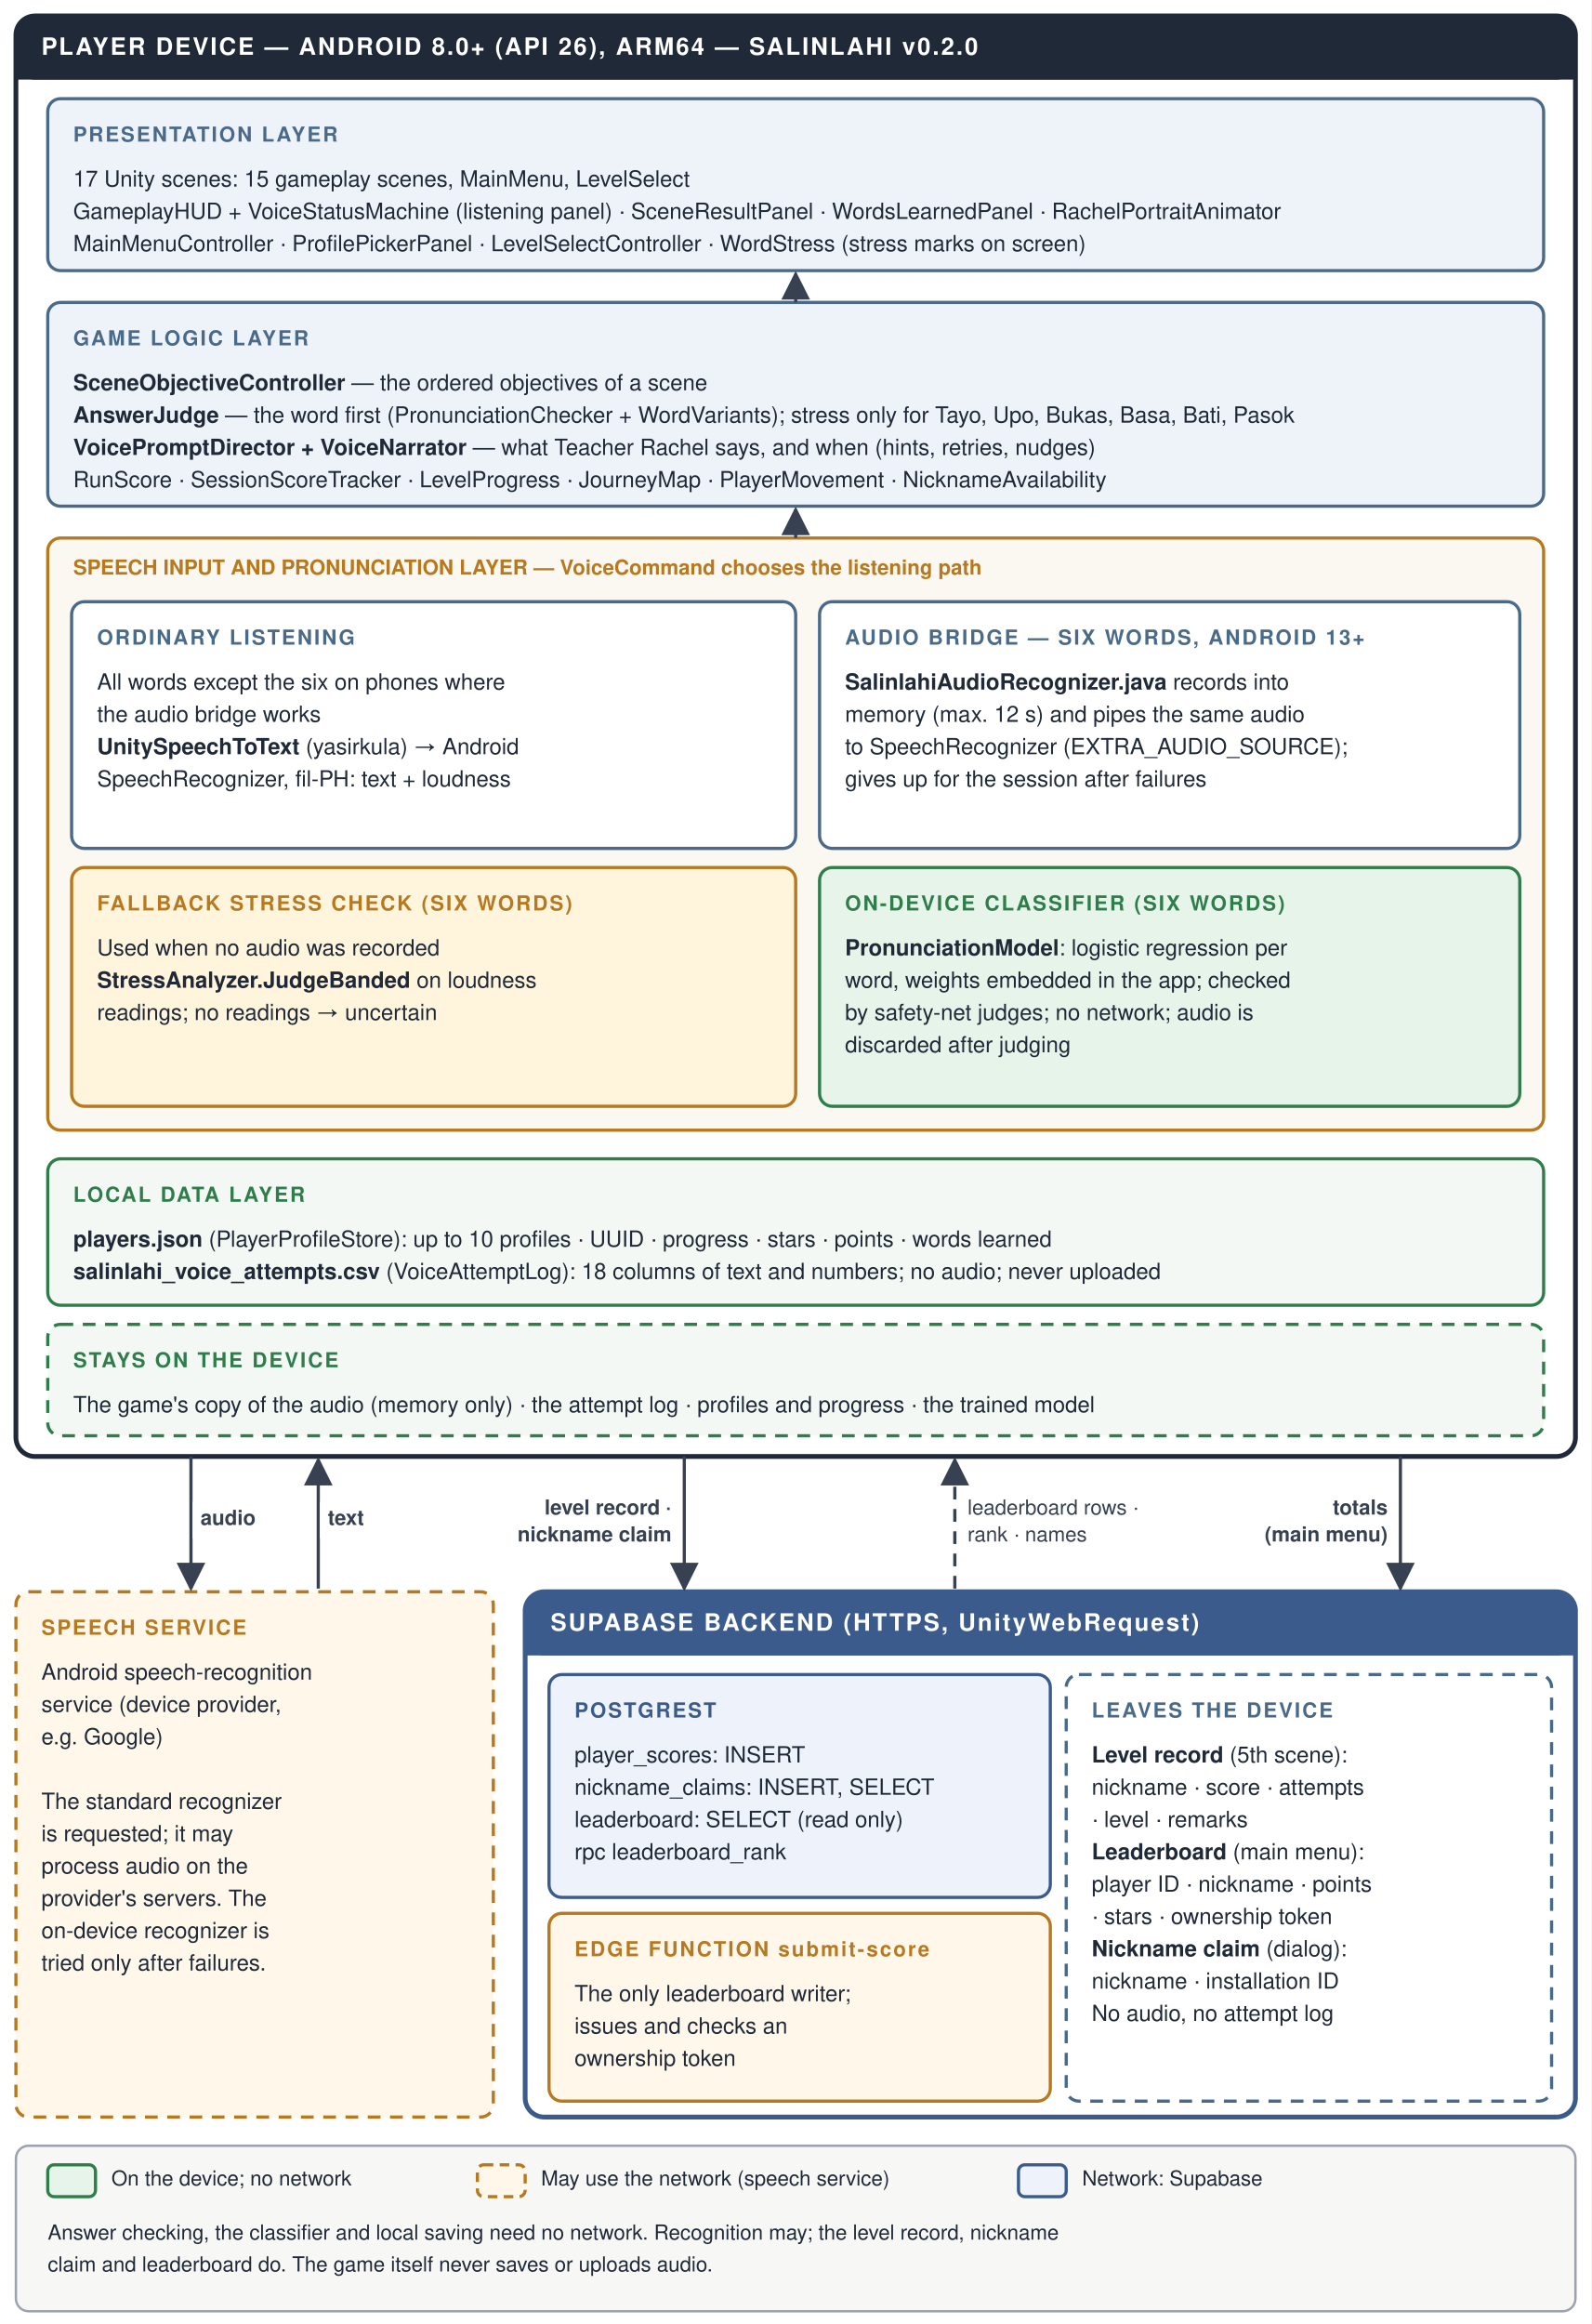
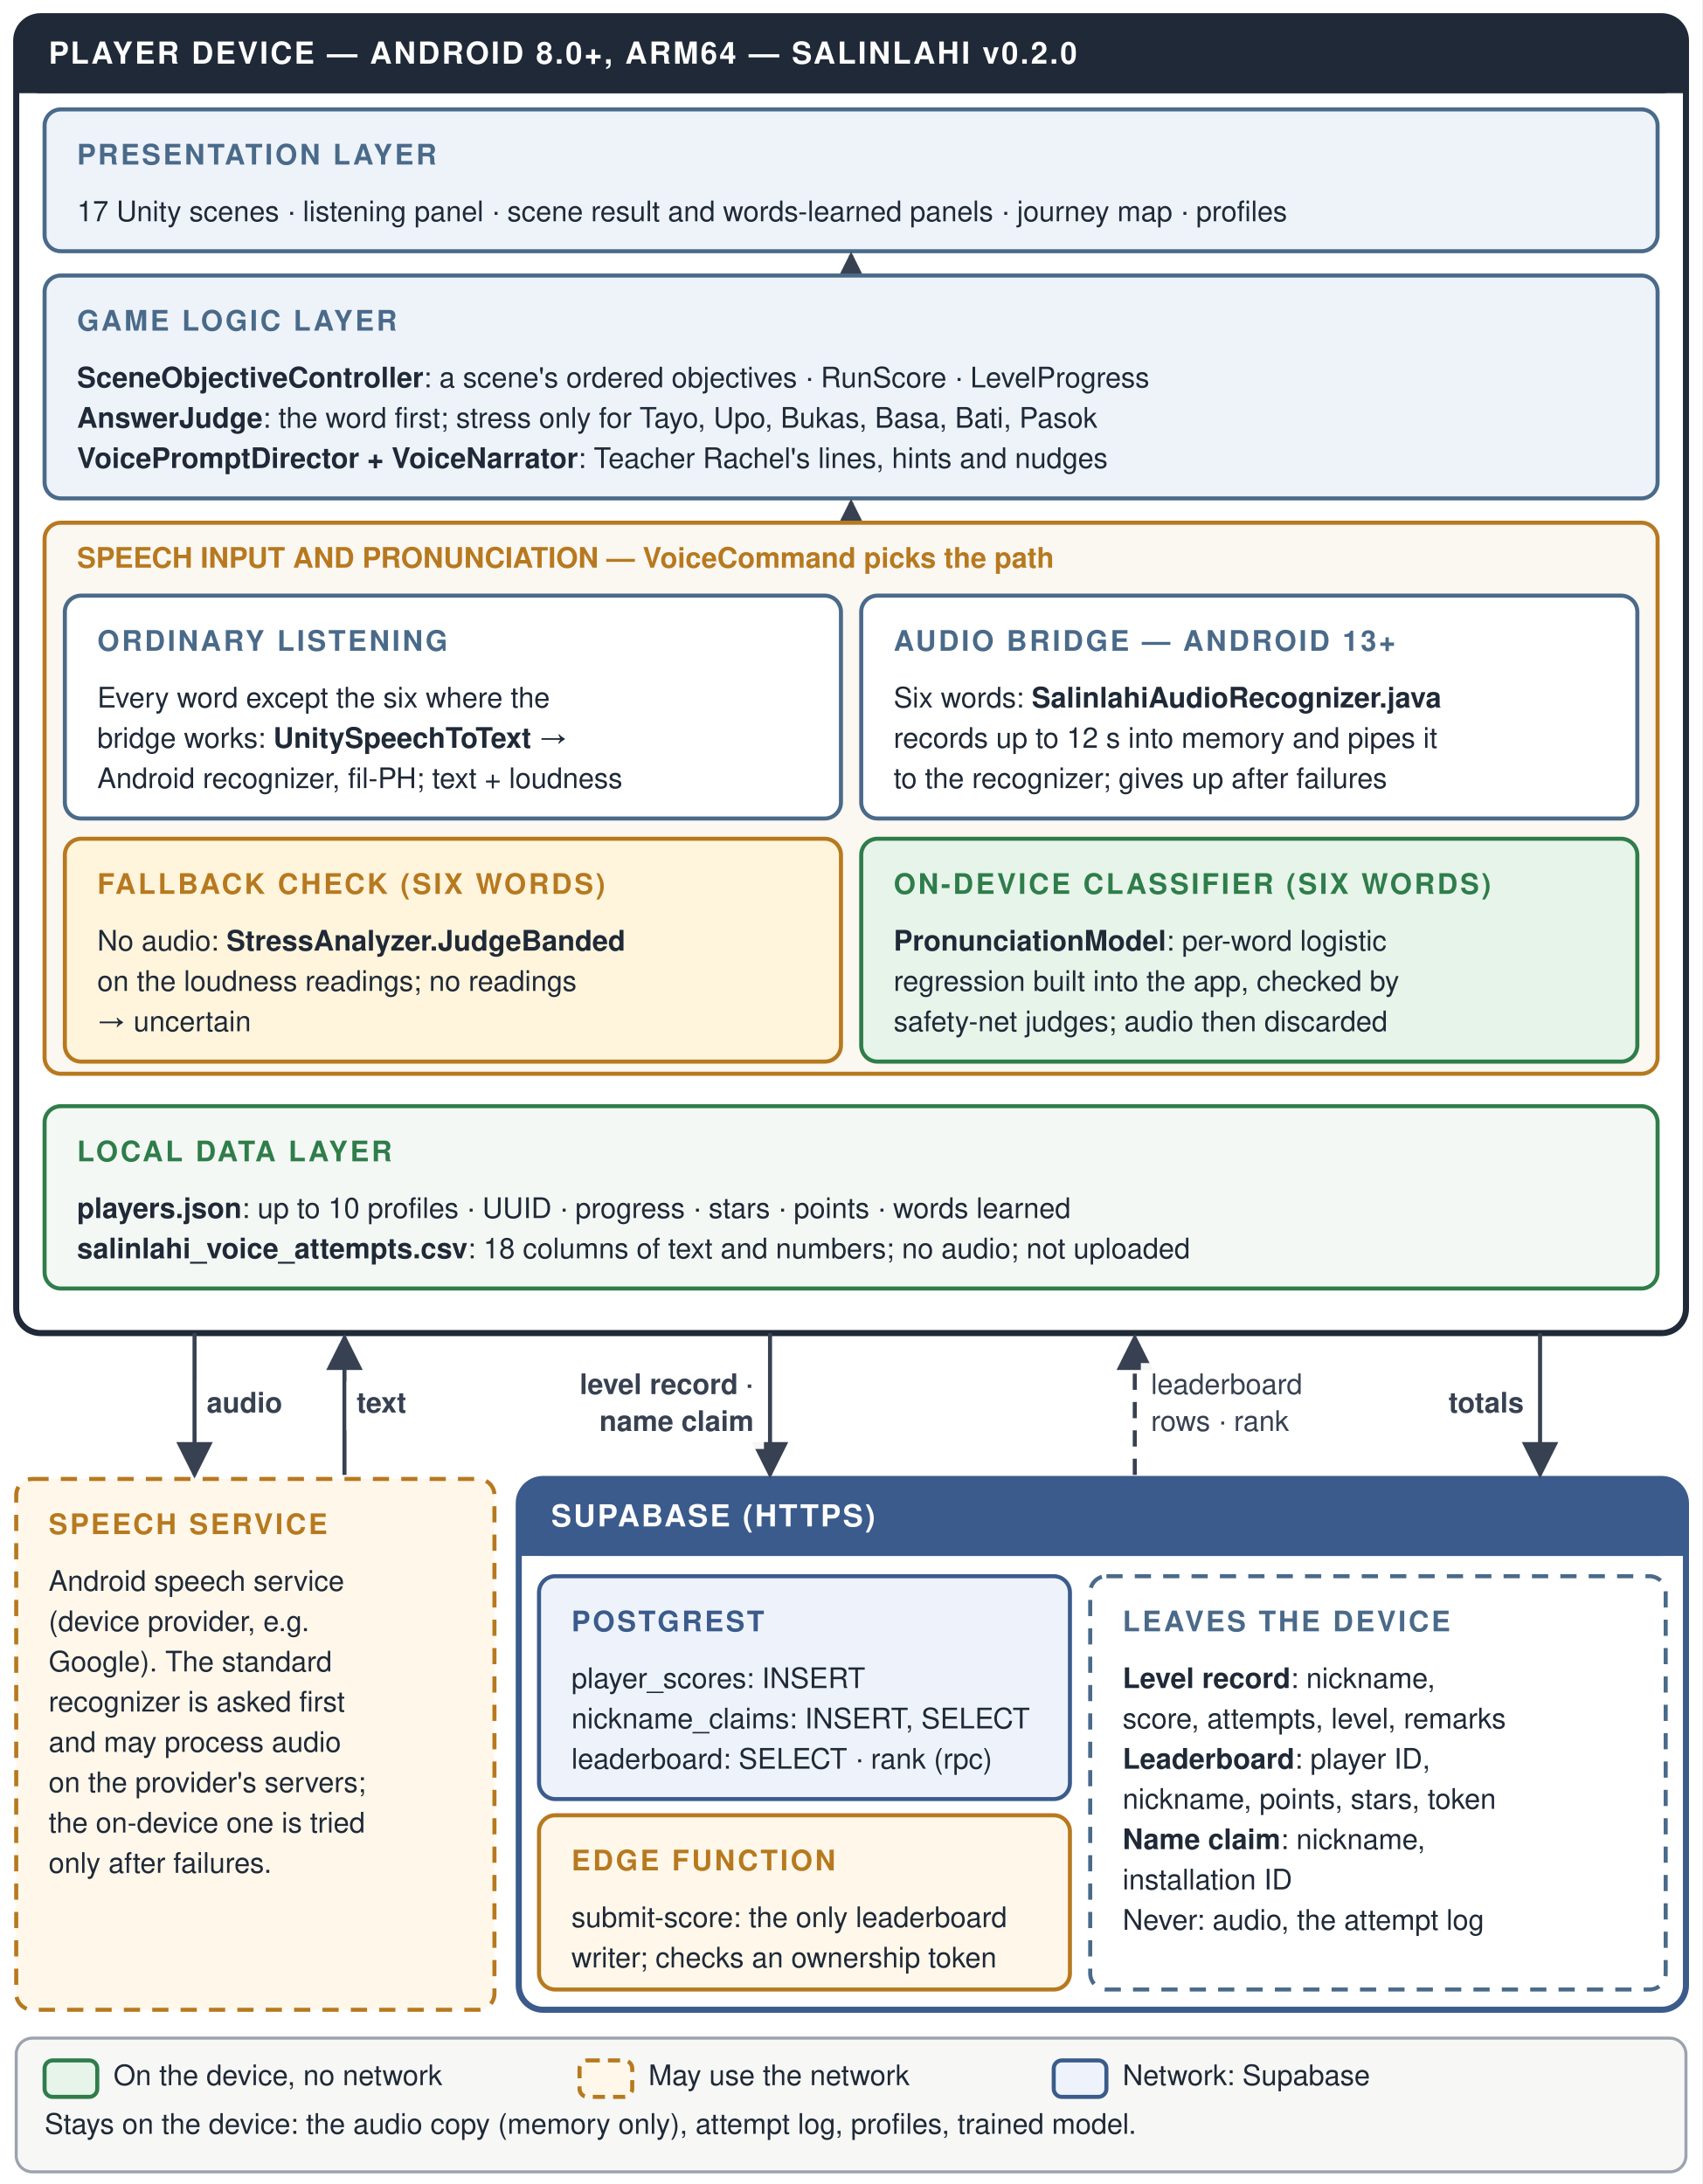
- <svg xmlns="http://www.w3.org/2000/svg" width="1000" height="1460" viewBox="0 0 1000 1460">
+ <svg xmlns="http://www.w3.org/2000/svg" width="840" height="1078" viewBox="0 0 840 1078">
  <defs>
    <marker id="arr" viewBox="0 0 10 10" refX="9" refY="5" markerWidth="9" markerHeight="9" orient="auto-start-reverse">
      <path d="M0,0 L10,5 L0,10 z" fill="#374151" />
    </marker>
    <marker id="open" viewBox="0 0 12 12" refX="11" refY="6" markerWidth="11" markerHeight="11" orient="auto">
      <path d="M0,0 L11,6 L0,12" fill="none" stroke="#374151" stroke-width="1.6" />
    </marker>
  </defs>
-   <rect width="1000" height="1460" fill="#ffffff" />
-   <rect x="10" y="10" width="980" height="905" rx="12" fill="#ffffff" stroke="#1f2937" stroke-width="3" />
-   <rect x="10" y="10" width="980" height="40" rx="12" fill="#1f2937" />
-   <rect x="10" y="36" width="980" height="14" fill="#1f2937" />
-   <text x="26" y="31" font-family="Helvetica, Arial, sans-serif" font-size="15" font-weight="bold" letter-spacing="1.2" fill="#ffffff" dominant-baseline="central">PLAYER DEVICE — ANDROID 8.0+ (API 26), ARM64 — SALINLAHI v0.2.0</text>
-   <rect x="30" y="62" width="940" height="108" rx="8" fill="#eef3fa" stroke="#4a6a8a" stroke-width="2" />
-   <text x="46" y="86" font-family="Helvetica, Arial, sans-serif" font-size="13" font-weight="bold" letter-spacing="1.2" fill="#4a6a8a" dominant-baseline="central">PRESENTATION LAYER</text>
-   <text x="46" y="114.0" font-family="Helvetica, Arial, sans-serif" font-size="14" fill="#1f2937" dominant-baseline="central">17 Unity scenes: 15 gameplay scenes, MainMenu, LevelSelect</text>
-   <text x="46" y="134.3" font-family="Helvetica, Arial, sans-serif" font-size="14" fill="#1f2937" dominant-baseline="central">GameplayHUD + VoiceStatusMachine (listening panel) · SceneResultPanel · WordsLearnedPanel · RachelPortraitAnimator</text>
-   <text x="46" y="154.6" font-family="Helvetica, Arial, sans-serif" font-size="14" fill="#1f2937" dominant-baseline="central">MainMenuController · ProfilePickerPanel · LevelSelectController · WordStress (stress marks on screen)</text>
-   <rect x="30" y="190" width="940" height="128" rx="8" fill="#eef3fa" stroke="#4a6a8a" stroke-width="2" />
-   <text x="46" y="214" font-family="Helvetica, Arial, sans-serif" font-size="13" font-weight="bold" letter-spacing="1.2" fill="#4a6a8a" dominant-baseline="central">GAME LOGIC LAYER</text>
-   <text x="46" y="242.0" font-family="Helvetica, Arial, sans-serif" font-size="14" fill="#1f2937" dominant-baseline="central">
-     <tspan font-weight="bold">SceneObjectiveController</tspan> — the ordered objectives of a scene</text>
-   <text x="46" y="262.3" font-family="Helvetica, Arial, sans-serif" font-size="14" fill="#1f2937" dominant-baseline="central">
-     <tspan font-weight="bold">AnswerJudge</tspan> — the word first (PronunciationChecker + WordVariants); stress only for Tayo, Upo, Bukas, Basa, Bati, Pasok</text>
-   <text x="46" y="282.6" font-family="Helvetica, Arial, sans-serif" font-size="14" fill="#1f2937" dominant-baseline="central">
-     <tspan font-weight="bold">VoicePromptDirector + VoiceNarrator</tspan> — what Teacher Rachel says, and when (hints, retries, nudges)</text>
-   <text x="46" y="302.9" font-family="Helvetica, Arial, sans-serif" font-size="14" fill="#1f2937" dominant-baseline="central">RunScore · SessionScoreTracker · LevelProgress · JourneyMap · PlayerMovement · NicknameAvailability</text>
-   <path d="M 500.0 190.0 L 500.0 172.0" fill="none" stroke="#374151" stroke-width="2" marker-end="url(#arr)" stroke-linejoin="round" />
-   <rect x="30" y="338" width="940" height="372" rx="8" fill="#fbf7f1" stroke="#b7791f" stroke-width="2" />
-   <text x="46.0" y="358.0" font-family="Helvetica, Arial, sans-serif" font-size="13" font-weight="bold" fill="#b7791f" text-anchor="start" dominant-baseline="central">SPEECH INPUT AND PRONUNCIATION LAYER — VoiceCommand chooses the listening path</text>
-   <path d="M 500.0 338.0 L 500.0 320.0" fill="none" stroke="#374151" stroke-width="2" marker-end="url(#arr)" stroke-linejoin="round" />
-   <rect x="45" y="378" width="455" height="155" rx="8" fill="#ffffff" stroke="#4a6a8a" stroke-width="2" />
-   <text x="61" y="402" font-family="Helvetica, Arial, sans-serif" font-size="13" font-weight="bold" letter-spacing="1.2" fill="#4a6a8a" dominant-baseline="central">ORDINARY LISTENING</text>
-   <text x="61" y="430.0" font-family="Helvetica, Arial, sans-serif" font-size="14" fill="#1f2937" dominant-baseline="central">All words except the six on phones where</text>
-   <text x="61" y="450.3" font-family="Helvetica, Arial, sans-serif" font-size="14" fill="#1f2937" dominant-baseline="central">the audio bridge works</text>
-   <text x="61" y="470.6" font-family="Helvetica, Arial, sans-serif" font-size="14" fill="#1f2937" dominant-baseline="central">
-     <tspan font-weight="bold">UnitySpeechToText</tspan> (yasirkula) → Android</text>
-   <text x="61" y="490.9" font-family="Helvetica, Arial, sans-serif" font-size="14" fill="#1f2937" dominant-baseline="central">SpeechRecognizer, fil-PH: text + loudness</text>
-   <rect x="515" y="378" width="440" height="155" rx="8" fill="#ffffff" stroke="#4a6a8a" stroke-width="2" />
-   <text x="531" y="402" font-family="Helvetica, Arial, sans-serif" font-size="13" font-weight="bold" letter-spacing="1.2" fill="#4a6a8a" dominant-baseline="central">AUDIO BRIDGE — SIX WORDS, ANDROID 13+</text>
-   <text x="531" y="430.0" font-family="Helvetica, Arial, sans-serif" font-size="14" fill="#1f2937" dominant-baseline="central">
-     <tspan font-weight="bold">SalinlahiAudioRecognizer.java</tspan> records into</text>
-   <text x="531" y="450.3" font-family="Helvetica, Arial, sans-serif" font-size="14" fill="#1f2937" dominant-baseline="central">memory (max. 12 s) and pipes the same audio</text>
-   <text x="531" y="470.6" font-family="Helvetica, Arial, sans-serif" font-size="14" fill="#1f2937" dominant-baseline="central">to SpeechRecognizer (EXTRA_AUDIO_SOURCE);</text>
-   <text x="531" y="490.9" font-family="Helvetica, Arial, sans-serif" font-size="14" fill="#1f2937" dominant-baseline="central">gives up for the session after failures</text>
-   <rect x="45" y="545" width="455" height="150" rx="8" fill="#fff4dc" stroke="#b7791f" stroke-width="2" />
-   <text x="61" y="569" font-family="Helvetica, Arial, sans-serif" font-size="13" font-weight="bold" letter-spacing="1.2" fill="#b7791f" dominant-baseline="central">FALLBACK STRESS CHECK (SIX WORDS)</text>
-   <text x="61" y="597.0" font-family="Helvetica, Arial, sans-serif" font-size="14" fill="#1f2937" dominant-baseline="central">Used when no audio was recorded</text>
-   <text x="61" y="617.3" font-family="Helvetica, Arial, sans-serif" font-size="14" fill="#1f2937" dominant-baseline="central">
-     <tspan font-weight="bold">StressAnalyzer.JudgeBanded</tspan> on loudness</text>
-   <text x="61" y="637.6" font-family="Helvetica, Arial, sans-serif" font-size="14" fill="#1f2937" dominant-baseline="central">readings; no readings → uncertain</text>
-   <rect x="515" y="545" width="440" height="150" rx="8" fill="#e6f4ea" stroke="#2f7d4a" stroke-width="2" />
-   <text x="531" y="569" font-family="Helvetica, Arial, sans-serif" font-size="13" font-weight="bold" letter-spacing="1.2" fill="#2f7d4a" dominant-baseline="central">ON-DEVICE CLASSIFIER (SIX WORDS)</text>
-   <text x="531" y="597.0" font-family="Helvetica, Arial, sans-serif" font-size="14" fill="#1f2937" dominant-baseline="central">
-     <tspan font-weight="bold">PronunciationModel</tspan>: logistic regression per</text>
-   <text x="531" y="617.3" font-family="Helvetica, Arial, sans-serif" font-size="14" fill="#1f2937" dominant-baseline="central">word, weights embedded in the app; checked</text>
-   <text x="531" y="637.6" font-family="Helvetica, Arial, sans-serif" font-size="14" fill="#1f2937" dominant-baseline="central">by safety-net judges; no network; audio is</text>
-   <text x="531" y="657.9" font-family="Helvetica, Arial, sans-serif" font-size="14" fill="#1f2937" dominant-baseline="central">discarded after judging</text>
-   <rect x="30" y="728" width="940" height="92" rx="8" fill="#f4f8f4" stroke="#2f7d4a" stroke-width="2" />
-   <text x="46" y="752" font-family="Helvetica, Arial, sans-serif" font-size="13" font-weight="bold" letter-spacing="1.2" fill="#2f7d4a" dominant-baseline="central">LOCAL DATA LAYER</text>
-   <text x="46" y="780.0" font-family="Helvetica, Arial, sans-serif" font-size="14" fill="#1f2937" dominant-baseline="central">
-     <tspan font-weight="bold">players.json</tspan> (PlayerProfileStore): up to 10 profiles · UUID · progress · stars · points · words learned</text>
-   <text x="46" y="800.3" font-family="Helvetica, Arial, sans-serif" font-size="14" fill="#1f2937" dominant-baseline="central">
-     <tspan font-weight="bold">salinlahi_voice_attempts.csv</tspan> (VoiceAttemptLog): 18 columns of text and numbers; no audio; never uploaded</text>
-   <rect x="30" y="832" width="940" height="70" rx="8" fill="#f4f8f4" stroke="#2f7d4a" stroke-width="2" stroke-dasharray="8 6" />
-   <text x="46" y="856" font-family="Helvetica, Arial, sans-serif" font-size="13" font-weight="bold" letter-spacing="1.2" fill="#2f7d4a" dominant-baseline="central">STAYS ON THE DEVICE</text>
-   <text x="46" y="884.0" font-family="Helvetica, Arial, sans-serif" font-size="14" fill="#1f2937" dominant-baseline="central">The game's copy of the audio (memory only) · the attempt log · profiles and progress · the trained model</text>
-   <rect x="10" y="1000" width="300" height="330" rx="8" fill="#fff7ea" stroke="#b7791f" stroke-width="2" stroke-dasharray="8 6" />
-   <text x="26" y="1024" font-family="Helvetica, Arial, sans-serif" font-size="13" font-weight="bold" letter-spacing="1.2" fill="#b7791f" dominant-baseline="central">SPEECH SERVICE</text>
-   <text x="26" y="1052.0" font-family="Helvetica, Arial, sans-serif" font-size="14" fill="#1f2937" dominant-baseline="central">Android speech-recognition</text>
-   <text x="26" y="1072.3" font-family="Helvetica, Arial, sans-serif" font-size="14" fill="#1f2937" dominant-baseline="central">service (device provider,</text>
-   <text x="26" y="1092.6" font-family="Helvetica, Arial, sans-serif" font-size="14" fill="#1f2937" dominant-baseline="central">e.g. Google)</text>
-   <text x="26" y="1112.9" font-family="Helvetica, Arial, sans-serif" font-size="14" fill="#1f2937" dominant-baseline="central" />
-   <text x="26" y="1133.2" font-family="Helvetica, Arial, sans-serif" font-size="14" fill="#1f2937" dominant-baseline="central">The standard recognizer</text>
-   <text x="26" y="1153.5" font-family="Helvetica, Arial, sans-serif" font-size="14" fill="#1f2937" dominant-baseline="central">is requested; it may</text>
-   <text x="26" y="1173.8" font-family="Helvetica, Arial, sans-serif" font-size="14" fill="#1f2937" dominant-baseline="central">process audio on the</text>
-   <text x="26" y="1194.1" font-family="Helvetica, Arial, sans-serif" font-size="14" fill="#1f2937" dominant-baseline="central">provider's servers. The</text>
-   <text x="26" y="1214.4" font-family="Helvetica, Arial, sans-serif" font-size="14" fill="#1f2937" dominant-baseline="central">on-device recognizer is</text>
-   <text x="26" y="1234.7" font-family="Helvetica, Arial, sans-serif" font-size="14" fill="#1f2937" dominant-baseline="central">tried only after failures.</text>
-   <rect x="330" y="1000" width="660" height="330" rx="12" fill="#ffffff" stroke="#3b5b8c" stroke-width="3" />
-   <rect x="330" y="1000" width="660" height="40" rx="12" fill="#3b5b8c" />
-   <rect x="330" y="1026" width="660" height="14" fill="#3b5b8c" />
-   <text x="346" y="1021" font-family="Helvetica, Arial, sans-serif" font-size="15" font-weight="bold" letter-spacing="1.2" fill="#ffffff" dominant-baseline="central">SUPABASE BACKEND (HTTPS, UnityWebRequest)</text>
-   <rect x="345" y="1052" width="315" height="140" rx="8" fill="#eef3fb" stroke="#3b5b8c" stroke-width="2" />
-   <text x="361" y="1076" font-family="Helvetica, Arial, sans-serif" font-size="13" font-weight="bold" letter-spacing="1.2" fill="#3b5b8c" dominant-baseline="central">POSTGREST</text>
-   <text x="361" y="1104.0" font-family="Helvetica, Arial, sans-serif" font-size="14" fill="#1f2937" dominant-baseline="central">player_scores: INSERT</text>
-   <text x="361" y="1124.3" font-family="Helvetica, Arial, sans-serif" font-size="14" fill="#1f2937" dominant-baseline="central">nickname_claims: INSERT, SELECT</text>
-   <text x="361" y="1144.6" font-family="Helvetica, Arial, sans-serif" font-size="14" fill="#1f2937" dominant-baseline="central">leaderboard: SELECT (read only)</text>
-   <text x="361" y="1164.9" font-family="Helvetica, Arial, sans-serif" font-size="14" fill="#1f2937" dominant-baseline="central">rpc leaderboard_rank</text>
-   <rect x="345" y="1202" width="315" height="118" rx="8" fill="#fff7ea" stroke="#b7791f" stroke-width="2" />
-   <text x="361" y="1226" font-family="Helvetica, Arial, sans-serif" font-size="13" font-weight="bold" letter-spacing="1.2" fill="#b7791f" dominant-baseline="central">EDGE FUNCTION submit-score</text>
-   <text x="361" y="1254.0" font-family="Helvetica, Arial, sans-serif" font-size="14" fill="#1f2937" dominant-baseline="central">The only leaderboard writer;</text>
-   <text x="361" y="1274.3" font-family="Helvetica, Arial, sans-serif" font-size="14" fill="#1f2937" dominant-baseline="central">issues and checks an</text>
-   <text x="361" y="1294.6" font-family="Helvetica, Arial, sans-serif" font-size="14" fill="#1f2937" dominant-baseline="central">ownership token</text>
-   <rect x="670" y="1052" width="305" height="268" rx="8" fill="#ffffff" stroke="#4a6a8a" stroke-width="2" stroke-dasharray="8 6" />
-   <text x="686" y="1076" font-family="Helvetica, Arial, sans-serif" font-size="13" font-weight="bold" letter-spacing="1.2" fill="#4a6a8a" dominant-baseline="central">LEAVES THE DEVICE</text>
-   <text x="686" y="1104.0" font-family="Helvetica, Arial, sans-serif" font-size="14" fill="#1f2937" dominant-baseline="central">
-     <tspan font-weight="bold">Level record</tspan> (5th scene):</text>
-   <text x="686" y="1124.3" font-family="Helvetica, Arial, sans-serif" font-size="14" fill="#1f2937" dominant-baseline="central">nickname · score · attempts</text>
-   <text x="686" y="1144.6" font-family="Helvetica, Arial, sans-serif" font-size="14" fill="#1f2937" dominant-baseline="central">· level · remarks</text>
-   <text x="686" y="1164.9" font-family="Helvetica, Arial, sans-serif" font-size="14" fill="#1f2937" dominant-baseline="central">
-     <tspan font-weight="bold">Leaderboard</tspan> (main menu):</text>
-   <text x="686" y="1185.2" font-family="Helvetica, Arial, sans-serif" font-size="14" fill="#1f2937" dominant-baseline="central">player ID · nickname · points</text>
-   <text x="686" y="1205.5" font-family="Helvetica, Arial, sans-serif" font-size="14" fill="#1f2937" dominant-baseline="central">· stars · ownership token</text>
-   <text x="686" y="1225.8" font-family="Helvetica, Arial, sans-serif" font-size="14" fill="#1f2937" dominant-baseline="central">
-     <tspan font-weight="bold">Nickname claim</tspan> (dialog):</text>
-   <text x="686" y="1246.1" font-family="Helvetica, Arial, sans-serif" font-size="14" fill="#1f2937" dominant-baseline="central">nickname · installation ID</text>
-   <text x="686" y="1266.4" font-family="Helvetica, Arial, sans-serif" font-size="14" fill="#1f2937" dominant-baseline="central">No audio, no attempt log</text>
-   <path d="M 120.0 915.0 L 120.0 998.0" fill="none" stroke="#374151" stroke-width="2" marker-end="url(#arr)" stroke-linejoin="round" />
-   <rect x="121.0" y="943.5" width="46.4" height="22.9" fill="#ffffff" opacity="0.95" />
-   <text x="126.0" y="955.0" font-family="Helvetica, Arial, sans-serif" font-size="13" font-weight="bold" fill="#374151" text-anchor="start" dominant-baseline="central">audio</text>
-   <path d="M 200.0 998.0 L 200.0 917.0" fill="none" stroke="#374151" stroke-width="2" marker-end="url(#arr)" stroke-linejoin="round" />
-   <rect x="201.0" y="943.5" width="39.1" height="22.9" fill="#ffffff" opacity="0.95" />
-   <text x="206.0" y="955.0" font-family="Helvetica, Arial, sans-serif" font-size="13" font-weight="bold" fill="#374151" text-anchor="start" dominant-baseline="central">text</text>
-   <path d="M 430.0 915.0 L 430.0 998.0" fill="none" stroke="#374151" stroke-width="2" marker-end="url(#arr)" stroke-linejoin="round" />
-   <rect x="315.1" y="937.1" width="111.9" height="39.8" fill="#ffffff" opacity="0.95" />
-   <text x="422.0" y="948.5" font-family="Helvetica, Arial, sans-serif" font-size="13" font-weight="bold" fill="#374151" text-anchor="end" dominant-baseline="central">level record ·</text>
-   <text x="422.0" y="965.4" font-family="Helvetica, Arial, sans-serif" font-size="13" font-weight="bold" fill="#374151" text-anchor="end" dominant-baseline="central">nickname claim</text>
-   <path d="M 600.0 998.0 L 600.0 917.0" fill="none" stroke="#374151" stroke-width="2" marker-end="url(#arr)" stroke-dasharray="8 6" stroke-linejoin="round" />
-   <rect x="603.0" y="937.1" width="141.0" height="39.8" fill="#ffffff" opacity="0.95" />
-   <text x="608.0" y="948.5" font-family="Helvetica, Arial, sans-serif" font-size="13" font-weight="normal" fill="#374151" text-anchor="start" dominant-baseline="central">leaderboard rows ·</text>
-   <text x="608.0" y="965.4" font-family="Helvetica, Arial, sans-serif" font-size="13" font-weight="normal" fill="#374151" text-anchor="start" dominant-baseline="central">rank · names</text>
-   <path d="M 880.0 915.0 L 880.0 998.0" fill="none" stroke="#374151" stroke-width="2" marker-end="url(#arr)" stroke-linejoin="round" />
-   <rect x="786.9" y="937.1" width="90.1" height="39.8" fill="#ffffff" opacity="0.95" />
-   <text x="872.0" y="948.5" font-family="Helvetica, Arial, sans-serif" font-size="13" font-weight="bold" fill="#374151" text-anchor="end" dominant-baseline="central">totals</text>
-   <text x="872.0" y="965.4" font-family="Helvetica, Arial, sans-serif" font-size="13" font-weight="bold" fill="#374151" text-anchor="end" dominant-baseline="central">(main menu)</text>
-   <rect x="10" y="1348" width="980" height="104" rx="8" fill="#f7f7f5" stroke="#9ca3af" stroke-width="1.5" />
-   <rect x="30" y="1360" width="30" height="20" rx="4" fill="#e6f4ea" stroke="#2f7d4a" stroke-width="2" />
-   <text x="70.0" y="1370.0" font-family="Helvetica, Arial, sans-serif" font-size="13" font-weight="normal" fill="#1f2937" text-anchor="start" dominant-baseline="central">On the device; no network</text>
-   <rect x="300" y="1360" width="30" height="20" rx="4" fill="#fff7ea" stroke="#b7791f" stroke-width="2" stroke-dasharray="6 4" />
-   <text x="340.0" y="1370.0" font-family="Helvetica, Arial, sans-serif" font-size="13" font-weight="normal" fill="#1f2937" text-anchor="start" dominant-baseline="central">May use the network (speech service)</text>
-   <rect x="640" y="1360" width="30" height="20" rx="4" fill="#eef3fb" stroke="#3b5b8c" stroke-width="2" />
-   <text x="680.0" y="1370.0" font-family="Helvetica, Arial, sans-serif" font-size="13" font-weight="normal" fill="#1f2937" text-anchor="start" dominant-baseline="central">Network: Supabase</text>
-   <text x="30.0" y="1404.0" font-family="Helvetica, Arial, sans-serif" font-size="13" font-weight="normal" fill="#1f2937" text-anchor="start" dominant-baseline="central">Answer checking, the classifier and local saving need no network. Recognition may; the level record, nickname</text>
-   <text x="30.0" y="1424.0" font-family="Helvetica, Arial, sans-serif" font-size="13" font-weight="normal" fill="#1f2937" text-anchor="start" dominant-baseline="central">claim and leaderboard do. The game itself never saves or uploads audio.</text>
+   <rect width="840" height="1078" fill="#ffffff" />
+   <rect x="8" y="8" width="824" height="650" rx="12" fill="#ffffff" stroke="#1f2937" stroke-width="3" />
+   <rect x="8" y="8" width="824" height="38" rx="12" fill="#1f2937" />
+   <rect x="8" y="32" width="824" height="14" fill="#1f2937" />
+   <text x="24" y="28" font-family="Helvetica, Arial, sans-serif" font-size="15" font-weight="bold" letter-spacing="1" fill="#ffffff" dominant-baseline="central">PLAYER DEVICE — ANDROID 8.0+, ARM64 — SALINLAHI v0.2.0</text>
+   <rect x="22" y="54" width="796" height="70" rx="8" fill="#eef3fa" stroke="#4a6a8a" stroke-width="2" />
+   <text x="38" y="78" font-family="Helvetica, Arial, sans-serif" font-size="14" font-weight="bold" letter-spacing="1.2" fill="#4a6a8a" dominant-baseline="central">PRESENTATION LAYER</text>
+   <text x="38" y="106.0" font-family="Helvetica, Arial, sans-serif" font-size="14" fill="#1f2937" dominant-baseline="central">17 Unity scenes · listening panel · scene result and words-learned panels · journey map · profiles</text>
+   <path d="M 420.0 136.0 L 420.0 126.0" fill="none" stroke="#374151" stroke-width="2" marker-end="url(#arr)" stroke-linejoin="round" />
+   <rect x="22" y="136" width="796" height="110" rx="8" fill="#eef3fa" stroke="#4a6a8a" stroke-width="2" />
+   <text x="38" y="160" font-family="Helvetica, Arial, sans-serif" font-size="14" font-weight="bold" letter-spacing="1.2" fill="#4a6a8a" dominant-baseline="central">GAME LOGIC LAYER</text>
+   <text x="38" y="188.0" font-family="Helvetica, Arial, sans-serif" font-size="14" fill="#1f2937" dominant-baseline="central">
+     <tspan font-weight="bold">SceneObjectiveController</tspan>: a scene's ordered objectives · RunScore · LevelProgress</text>
+   <text x="38" y="207.9" font-family="Helvetica, Arial, sans-serif" font-size="14" fill="#1f2937" dominant-baseline="central">
+     <tspan font-weight="bold">AnswerJudge</tspan>: the word first; stress only for Tayo, Upo, Bukas, Basa, Bati, Pasok</text>
+   <text x="38" y="227.8" font-family="Helvetica, Arial, sans-serif" font-size="14" fill="#1f2937" dominant-baseline="central">
+     <tspan font-weight="bold">VoicePromptDirector + VoiceNarrator</tspan>: Teacher Rachel's lines, hints and nudges</text>
+   <path d="M 420.0 258.0 L 420.0 248.0" fill="none" stroke="#374151" stroke-width="2" marker-end="url(#arr)" stroke-linejoin="round" />
+   <rect x="22" y="258" width="796" height="272" rx="8" fill="#fbf7f1" stroke="#b7791f" stroke-width="2" />
+   <text x="38.0" y="277.0" font-family="Helvetica, Arial, sans-serif" font-size="14" font-weight="bold" fill="#b7791f" text-anchor="start" dominant-baseline="central">SPEECH INPUT AND PRONUNCIATION — VoiceCommand picks the path</text>
+   <rect x="32" y="294" width="383" height="110" rx="8" fill="#ffffff" stroke="#4a6a8a" stroke-width="2" />
+   <text x="48" y="318" font-family="Helvetica, Arial, sans-serif" font-size="14" font-weight="bold" letter-spacing="1.2" fill="#4a6a8a" dominant-baseline="central">ORDINARY LISTENING</text>
+   <text x="48" y="346.0" font-family="Helvetica, Arial, sans-serif" font-size="14" fill="#1f2937" dominant-baseline="central">Every word except the six where the</text>
+   <text x="48" y="365.9" font-family="Helvetica, Arial, sans-serif" font-size="14" fill="#1f2937" dominant-baseline="central">bridge works: <tspan font-weight="bold">UnitySpeechToText</tspan> →</text>
+   <text x="48" y="385.8" font-family="Helvetica, Arial, sans-serif" font-size="14" fill="#1f2937" dominant-baseline="central">Android recognizer, fil-PH; text + loudness</text>
+   <rect x="425" y="294" width="383" height="110" rx="8" fill="#ffffff" stroke="#4a6a8a" stroke-width="2" />
+   <text x="441" y="318" font-family="Helvetica, Arial, sans-serif" font-size="14" font-weight="bold" letter-spacing="1.2" fill="#4a6a8a" dominant-baseline="central">AUDIO BRIDGE — ANDROID 13+</text>
+   <text x="441" y="346.0" font-family="Helvetica, Arial, sans-serif" font-size="14" fill="#1f2937" dominant-baseline="central">Six words: <tspan font-weight="bold">SalinlahiAudioRecognizer.java</tspan>
+   </text>
+   <text x="441" y="365.9" font-family="Helvetica, Arial, sans-serif" font-size="14" fill="#1f2937" dominant-baseline="central">records up to 12 s into memory and pipes it</text>
+   <text x="441" y="385.8" font-family="Helvetica, Arial, sans-serif" font-size="14" fill="#1f2937" dominant-baseline="central">to the recognizer; gives up after failures</text>
+   <rect x="32" y="414" width="383" height="110" rx="8" fill="#fff4dc" stroke="#b7791f" stroke-width="2" />
+   <text x="48" y="438" font-family="Helvetica, Arial, sans-serif" font-size="14" font-weight="bold" letter-spacing="1.2" fill="#b7791f" dominant-baseline="central">FALLBACK CHECK (SIX WORDS)</text>
+   <text x="48" y="466.0" font-family="Helvetica, Arial, sans-serif" font-size="14" fill="#1f2937" dominant-baseline="central">No audio: <tspan font-weight="bold">StressAnalyzer.JudgeBanded</tspan>
+   </text>
+   <text x="48" y="485.9" font-family="Helvetica, Arial, sans-serif" font-size="14" fill="#1f2937" dominant-baseline="central">on the loudness readings; no readings</text>
+   <text x="48" y="505.8" font-family="Helvetica, Arial, sans-serif" font-size="14" fill="#1f2937" dominant-baseline="central">→ uncertain</text>
+   <rect x="425" y="414" width="383" height="110" rx="8" fill="#e6f4ea" stroke="#2f7d4a" stroke-width="2" />
+   <text x="441" y="438" font-family="Helvetica, Arial, sans-serif" font-size="14" font-weight="bold" letter-spacing="1.2" fill="#2f7d4a" dominant-baseline="central">ON-DEVICE CLASSIFIER (SIX WORDS)</text>
+   <text x="441" y="466.0" font-family="Helvetica, Arial, sans-serif" font-size="14" fill="#1f2937" dominant-baseline="central">
+     <tspan font-weight="bold">PronunciationModel</tspan>: per-word logistic</text>
+   <text x="441" y="485.9" font-family="Helvetica, Arial, sans-serif" font-size="14" fill="#1f2937" dominant-baseline="central">regression built into the app, checked by</text>
+   <text x="441" y="505.8" font-family="Helvetica, Arial, sans-serif" font-size="14" fill="#1f2937" dominant-baseline="central">safety-net judges; audio then discarded</text>
+   <rect x="22" y="546" width="796" height="90" rx="8" fill="#f4f8f4" stroke="#2f7d4a" stroke-width="2" />
+   <text x="38" y="570" font-family="Helvetica, Arial, sans-serif" font-size="14" font-weight="bold" letter-spacing="1.2" fill="#2f7d4a" dominant-baseline="central">LOCAL DATA LAYER</text>
+   <text x="38" y="598.0" font-family="Helvetica, Arial, sans-serif" font-size="14" fill="#1f2937" dominant-baseline="central">
+     <tspan font-weight="bold">players.json</tspan>: up to 10 profiles · UUID · progress · stars · points · words learned</text>
+   <text x="38" y="617.9" font-family="Helvetica, Arial, sans-serif" font-size="14" fill="#1f2937" dominant-baseline="central">
+     <tspan font-weight="bold">salinlahi_voice_attempts.csv</tspan>: 18 columns of text and numbers; no audio; not uploaded</text>
+   <rect x="8" y="730" width="236" height="262" rx="8" fill="#fff7ea" stroke="#b7791f" stroke-width="2" stroke-dasharray="8 6" />
+   <text x="24" y="754" font-family="Helvetica, Arial, sans-serif" font-size="14" font-weight="bold" letter-spacing="1.2" fill="#b7791f" dominant-baseline="central">SPEECH SERVICE</text>
+   <text x="24" y="782.0" font-family="Helvetica, Arial, sans-serif" font-size="14" fill="#1f2937" dominant-baseline="central">Android speech service</text>
+   <text x="24" y="801.9" font-family="Helvetica, Arial, sans-serif" font-size="14" fill="#1f2937" dominant-baseline="central">(device provider, e.g.</text>
+   <text x="24" y="821.8" font-family="Helvetica, Arial, sans-serif" font-size="14" fill="#1f2937" dominant-baseline="central">Google). The standard</text>
+   <text x="24" y="841.6" font-family="Helvetica, Arial, sans-serif" font-size="14" fill="#1f2937" dominant-baseline="central">recognizer is asked first</text>
+   <text x="24" y="861.5" font-family="Helvetica, Arial, sans-serif" font-size="14" fill="#1f2937" dominant-baseline="central">and may process audio</text>
+   <text x="24" y="881.4" font-family="Helvetica, Arial, sans-serif" font-size="14" fill="#1f2937" dominant-baseline="central">on the provider's servers;</text>
+   <text x="24" y="901.3" font-family="Helvetica, Arial, sans-serif" font-size="14" fill="#1f2937" dominant-baseline="central">the on-device one is tried</text>
+   <text x="24" y="921.2" font-family="Helvetica, Arial, sans-serif" font-size="14" fill="#1f2937" dominant-baseline="central">only after failures.</text>
+   <rect x="256" y="730" width="576" height="262" rx="12" fill="#ffffff" stroke="#3b5b8c" stroke-width="3" />
+   <rect x="256" y="730" width="576" height="38" rx="12" fill="#3b5b8c" />
+   <rect x="256" y="754" width="576" height="14" fill="#3b5b8c" />
+   <text x="272" y="750" font-family="Helvetica, Arial, sans-serif" font-size="15" font-weight="bold" letter-spacing="1" fill="#ffffff" dominant-baseline="central">SUPABASE (HTTPS)</text>
+   <rect x="266" y="778" width="262" height="110" rx="8" fill="#eef3fb" stroke="#3b5b8c" stroke-width="2" />
+   <text x="282" y="802" font-family="Helvetica, Arial, sans-serif" font-size="14" font-weight="bold" letter-spacing="1.2" fill="#3b5b8c" dominant-baseline="central">POSTGREST</text>
+   <text x="282" y="830.0" font-family="Helvetica, Arial, sans-serif" font-size="14" fill="#1f2937" dominant-baseline="central">player_scores: INSERT</text>
+   <text x="282" y="849.9" font-family="Helvetica, Arial, sans-serif" font-size="14" fill="#1f2937" dominant-baseline="central">nickname_claims: INSERT, SELECT</text>
+   <text x="282" y="869.8" font-family="Helvetica, Arial, sans-serif" font-size="14" fill="#1f2937" dominant-baseline="central">leaderboard: SELECT · rank (rpc)</text>
+   <rect x="266" y="896" width="262" height="86" rx="8" fill="#fff7ea" stroke="#b7791f" stroke-width="2" />
+   <text x="282" y="920" font-family="Helvetica, Arial, sans-serif" font-size="14" font-weight="bold" letter-spacing="1.2" fill="#b7791f" dominant-baseline="central">EDGE FUNCTION</text>
+   <text x="282" y="948.0" font-family="Helvetica, Arial, sans-serif" font-size="14" fill="#1f2937" dominant-baseline="central">submit-score: the only leaderboard</text>
+   <text x="282" y="967.9" font-family="Helvetica, Arial, sans-serif" font-size="14" fill="#1f2937" dominant-baseline="central">writer; checks an ownership token</text>
+   <rect x="538" y="778" width="284" height="204" rx="8" fill="#ffffff" stroke="#4a6a8a" stroke-width="2" stroke-dasharray="8 6" />
+   <text x="554" y="802" font-family="Helvetica, Arial, sans-serif" font-size="14" font-weight="bold" letter-spacing="1.2" fill="#4a6a8a" dominant-baseline="central">LEAVES THE DEVICE</text>
+   <text x="554" y="830.0" font-family="Helvetica, Arial, sans-serif" font-size="14" fill="#1f2937" dominant-baseline="central">
+     <tspan font-weight="bold">Level record</tspan>: nickname,</text>
+   <text x="554" y="849.9" font-family="Helvetica, Arial, sans-serif" font-size="14" fill="#1f2937" dominant-baseline="central">score, attempts, level, remarks</text>
+   <text x="554" y="869.8" font-family="Helvetica, Arial, sans-serif" font-size="14" fill="#1f2937" dominant-baseline="central">
+     <tspan font-weight="bold">Leaderboard</tspan>: player ID,</text>
+   <text x="554" y="889.6" font-family="Helvetica, Arial, sans-serif" font-size="14" fill="#1f2937" dominant-baseline="central">nickname, points, stars, token</text>
+   <text x="554" y="909.5" font-family="Helvetica, Arial, sans-serif" font-size="14" fill="#1f2937" dominant-baseline="central">
+     <tspan font-weight="bold">Name claim</tspan>: nickname,</text>
+   <text x="554" y="929.4" font-family="Helvetica, Arial, sans-serif" font-size="14" fill="#1f2937" dominant-baseline="central">installation ID</text>
+   <text x="554" y="949.3" font-family="Helvetica, Arial, sans-serif" font-size="14" fill="#1f2937" dominant-baseline="central">Never: audio, the attempt log</text>
+   <path d="M 96.0 658.0 L 96.0 728.0" fill="none" stroke="#374151" stroke-width="2" marker-end="url(#arr)" stroke-linejoin="round" />
+   <rect x="97.0" y="681.9" width="49.2" height="24.2" fill="#ffffff" opacity="0.95" />
+   <text x="102.0" y="694.0" font-family="Helvetica, Arial, sans-serif" font-size="14" font-weight="bold" fill="#374151" text-anchor="start" dominant-baseline="central">audio</text>
+   <path d="M 170.0 728.0 L 170.0 660.0" fill="none" stroke="#374151" stroke-width="2" marker-end="url(#arr)" stroke-linejoin="round" />
+   <rect x="171.0" y="681.9" width="41.4" height="24.2" fill="#ffffff" opacity="0.95" />
+   <text x="176.0" y="694.0" font-family="Helvetica, Arial, sans-serif" font-size="14" font-weight="bold" fill="#374151" text-anchor="start" dominant-baseline="central">text</text>
+   <path d="M 380.0 658.0 L 380.0 728.0" fill="none" stroke="#374151" stroke-width="2" marker-end="url(#arr)" stroke-linejoin="round" />
+   <rect x="257.2" y="672.8" width="119.8" height="42.4" fill="#ffffff" opacity="0.95" />
+   <text x="372.0" y="684.9" font-family="Helvetica, Arial, sans-serif" font-size="14" font-weight="bold" fill="#374151" text-anchor="end" dominant-baseline="central">level record ·</text>
+   <text x="372.0" y="703.1" font-family="Helvetica, Arial, sans-serif" font-size="14" font-weight="bold" fill="#374151" text-anchor="end" dominant-baseline="central">name claim</text>
+   <path d="M 560.0 728.0 L 560.0 660.0" fill="none" stroke="#374151" stroke-width="2" marker-end="url(#arr)" stroke-dasharray="8 6" stroke-linejoin="round" />
+   <rect x="563.0" y="672.8" width="96.2" height="42.4" fill="#ffffff" opacity="0.95" />
+   <text x="568.0" y="684.9" font-family="Helvetica, Arial, sans-serif" font-size="14" font-weight="normal" fill="#374151" text-anchor="start" dominant-baseline="central">leaderboard</text>
+   <text x="568.0" y="703.1" font-family="Helvetica, Arial, sans-serif" font-size="14" font-weight="normal" fill="#374151" text-anchor="start" dominant-baseline="central">rows · rank</text>
+   <path d="M 760.0 658.0 L 760.0 728.0" fill="none" stroke="#374151" stroke-width="2" marker-end="url(#arr)" stroke-linejoin="round" />
+   <rect x="700.0" y="681.9" width="57.0" height="24.2" fill="#ffffff" opacity="0.95" />
+   <text x="752.0" y="694.0" font-family="Helvetica, Arial, sans-serif" font-size="14" font-weight="bold" fill="#374151" text-anchor="end" dominant-baseline="central">totals</text>
+   <rect x="8" y="1006" width="824" height="66" rx="8" fill="#f7f7f5" stroke="#9ca3af" stroke-width="1.5" />
+   <rect x="22" y="1017" width="26" height="18" rx="4" fill="#e6f4ea" stroke="#2f7d4a" stroke-width="2" />
+   <text x="56.0" y="1026.0" font-family="Helvetica, Arial, sans-serif" font-size="14" font-weight="normal" fill="#1f2937" text-anchor="start" dominant-baseline="central">On the device, no network</text>
+   <rect x="286" y="1017" width="26" height="18" rx="4" fill="#fff7ea" stroke="#b7791f" stroke-width="2" stroke-dasharray="6 4" />
+   <text x="320.0" y="1026.0" font-family="Helvetica, Arial, sans-serif" font-size="14" font-weight="normal" fill="#1f2937" text-anchor="start" dominant-baseline="central">May use the network</text>
+   <rect x="520" y="1017" width="26" height="18" rx="4" fill="#eef3fb" stroke="#3b5b8c" stroke-width="2" />
+   <text x="554.0" y="1026.0" font-family="Helvetica, Arial, sans-serif" font-size="14" font-weight="normal" fill="#1f2937" text-anchor="start" dominant-baseline="central">Network: Supabase</text>
+   <text x="22.0" y="1050.0" font-family="Helvetica, Arial, sans-serif" font-size="14" font-weight="normal" fill="#1f2937" text-anchor="start" dominant-baseline="central">Stays on the device: the audio copy (memory only), attempt log, profiles, trained model.</text>
</svg>
